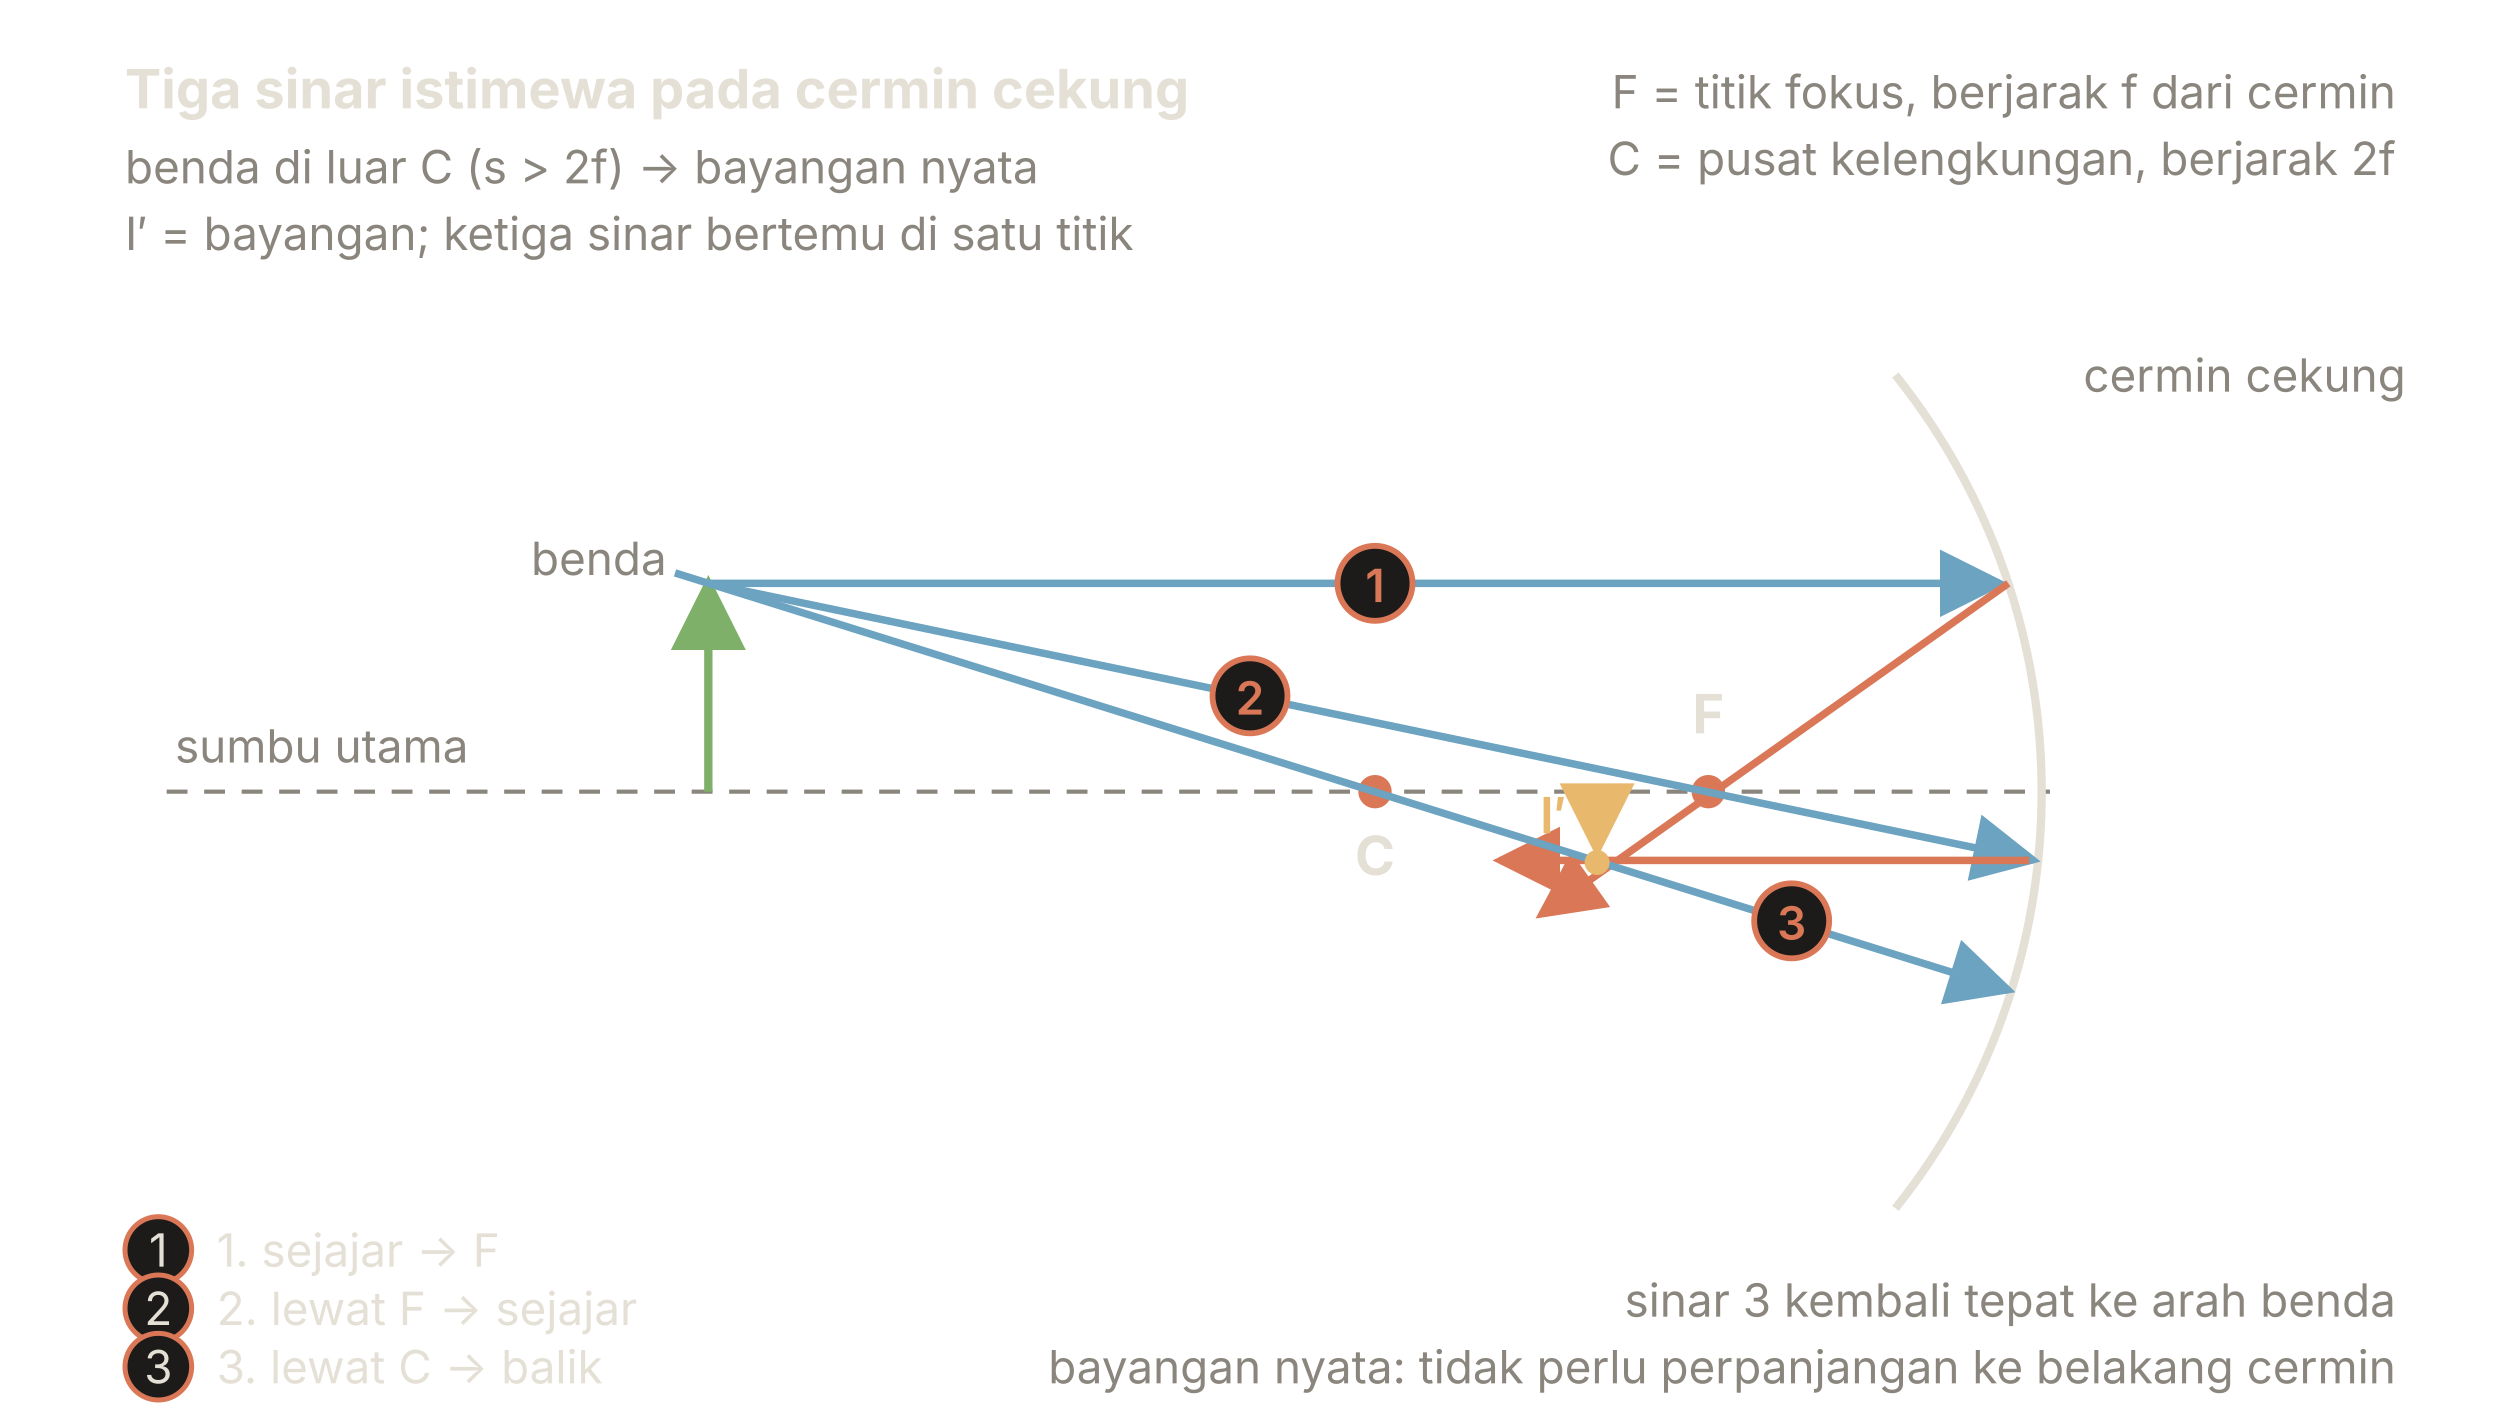
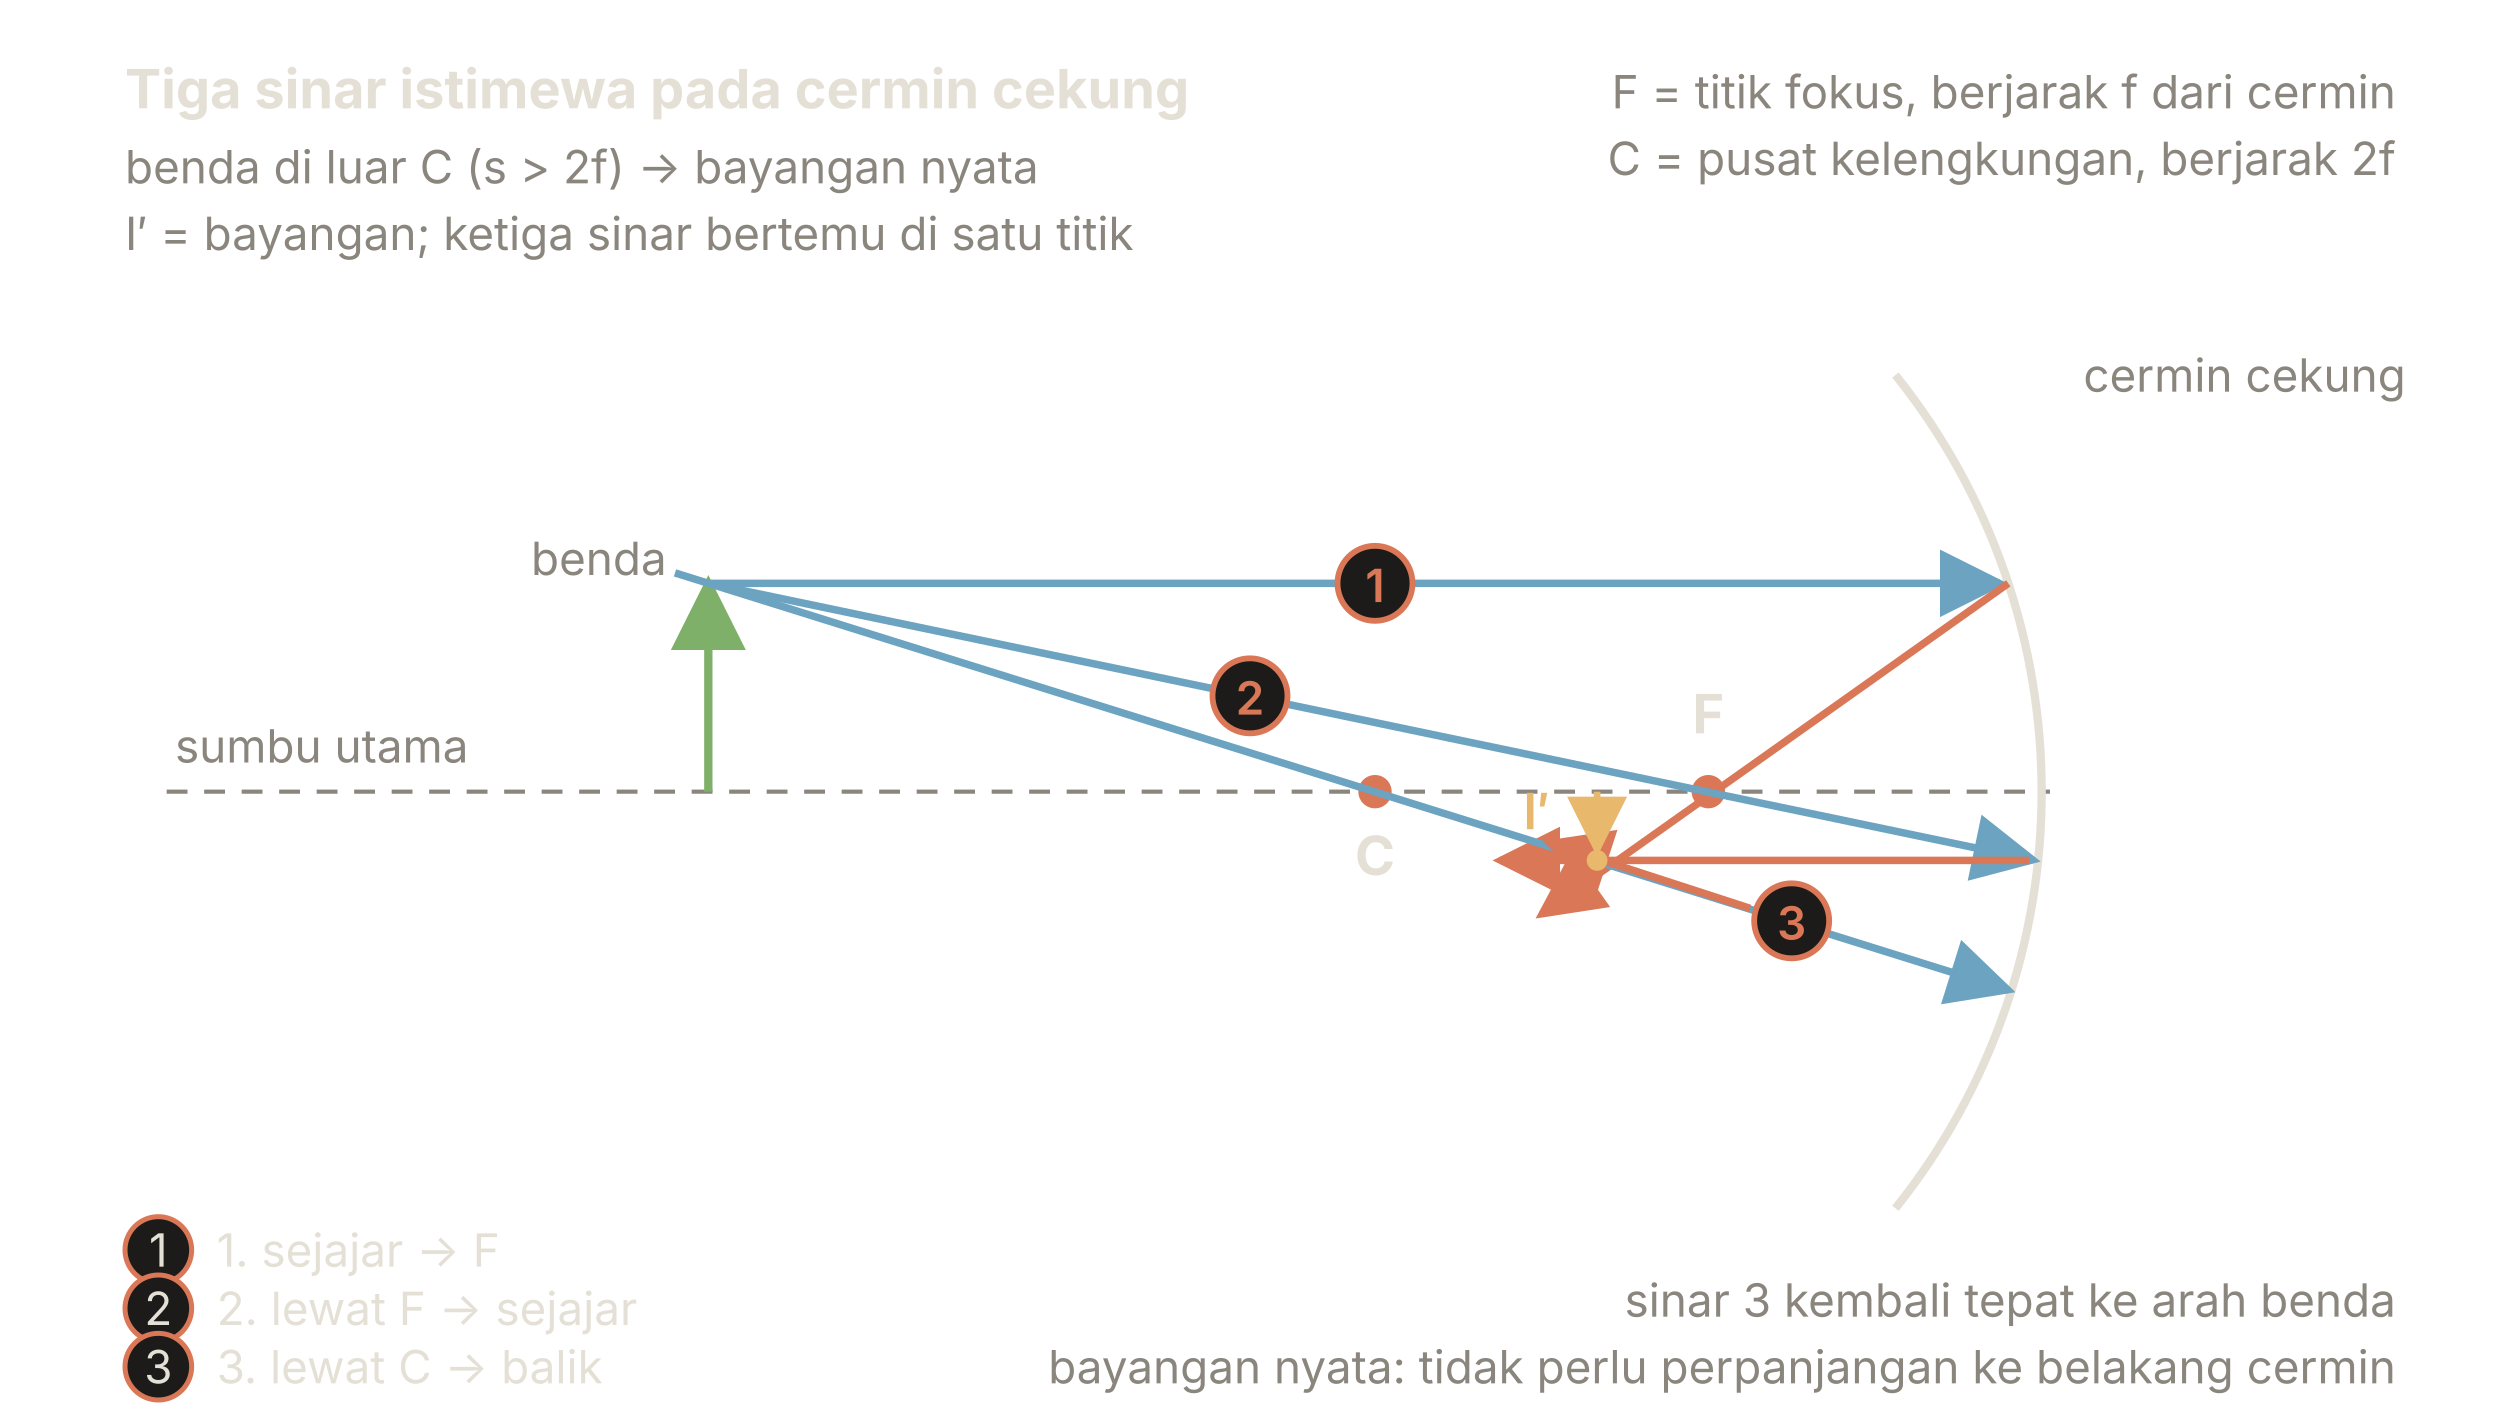
<svg xmlns="http://www.w3.org/2000/svg" viewBox="0 0 600 340" role="img" aria-label="Tiga sinar istimewa pada cermin cekung: sejajar sumbu, lewat fokus, dan lewat pusat kelengkungan">
  <defs>
    <style>
      .t   { font-family: system-ui, -apple-system, "Segoe UI", sans-serif; font-size: 13px; fill: #e5e0d6; }
      .tb  { font-family: system-ui, -apple-system, "Segoe UI", sans-serif; font-size: 13px; fill: #e5e0d6; font-weight: 700; }
      .ts  { font-family: system-ui, -apple-system, "Segoe UI", sans-serif; font-size: 11px; fill: #8a857d; }
      .acc { font-family: system-ui, -apple-system, "Segoe UI", sans-serif; font-size: 13px; fill: #d97757; font-weight: 600; }
      .ax  { stroke: #8a857d; stroke-width: 1; stroke-dasharray: 5 4; }
      .ln  { stroke: #e5e0d6; stroke-width: 2; fill: none; }
      .dim { stroke: #8a857d; stroke-width: 1; fill: none; }
      .vd  { stroke: #6ba3c0; stroke-width: 1.8; marker-end: url(#vb-si); }
      .fa  { stroke: #d97757; stroke-width: 1.8; marker-end: url(#fa-si); }
      .gh  { stroke: #d97757; stroke-width: 1.5; stroke-dasharray: 4 3; }
      .gb  { stroke: #6ba3c0; stroke-width: 1.5; stroke-dasharray: 4 3; }
    </style>
    <marker id="vb-si" markerWidth="9" markerHeight="9" refX="8" refY="4.5" orient="auto">
      <path d="M0,0 L9,4.5 L0,9 Z" fill="#6ba3c0" />
    </marker>
    <marker id="fa-si" markerWidth="9" markerHeight="9" refX="8" refY="4.5" orient="auto">
      <path d="M0,0 L9,4.5 L0,9 Z" fill="#d97757" />
    </marker>
    <marker id="vg-si" markerWidth="9" markerHeight="9" refX="8" refY="4.5" orient="auto">
      <path d="M0,0 L9,4.5 L0,9 Z" fill="#7fb069" />
    </marker>
    <marker id="va-si" markerWidth="9" markerHeight="9" refX="8" refY="4.5" orient="auto">
      <path d="M0,0 L9,4.5 L0,9 Z" fill="#e8b86d" />
    </marker>
  </defs>
  <text class="tb" x="30" y="26">Tiga sinar istimewa pada cermin cekung</text>
  <text class="ts" x="30" y="44">benda di luar C (s &gt; 2f) → bayangan nyata</text>
  <text class="ts" x="30" y="60">I′ = bayangan; ketiga sinar bertemu di satu titik</text>
  <text class="ts" x="575" y="26" text-anchor="end">F = titik fokus, berjarak f dari cermin</text>
  <text class="ts" x="575" y="42" text-anchor="end">C = pusat kelengkungan, berjarak 2f</text>
  <line class="ax" x1="40" y1="190" x2="492" y2="190" />
  <text class="ts" x="42" y="183">sumbu utama</text>
  <path class="ln" d="M 454.9,90 A 160,160 0 0 1 454.9,290" stroke-width="2.5" />
  <text class="ts" x="500" y="94">cermin cekung</text>
  <circle cx="410" cy="190" r="4" fill="#d97757" />
  <text class="tb" x="410" y="176" text-anchor="middle">F</text>
  <circle cx="330" cy="190" r="4" fill="#d97757" />
  <text class="tb" x="330" y="210" text-anchor="middle">C</text>
  <line x1="170" y1="190" x2="170" y2="140" stroke="#7fb069" stroke-width="2" marker-end="url(#vg-si)" />
  <text class="ts" x="160" y="138" text-anchor="end">benda</text>
  <line class="vd" x1="170" y1="140" x2="480" y2="140" />
  <line class="fa" x1="482" y1="140" x2="370" y2="219.4" />
  <circle cx="330" cy="140" r="9" fill="#1c1b19" stroke="#d97757" stroke-width="1.4" />
  <text class="acc" x="330" y="144.5" text-anchor="middle" style="font-size:11px">1</text>
  <line class="vd" x1="170" y1="140" x2="488" y2="206.4" />
  <line class="fa" x1="487" y1="206.5" x2="360" y2="206.5" />
  <circle cx="300" cy="167" r="9" fill="#1c1b19" stroke="#d97757" stroke-width="1.4" />
  <text class="acc" x="300" y="171.5" text-anchor="middle" style="font-size:11px">2</text>
  <line class="vd" x1="162" y1="137.5" x2="482" y2="237.6" />
+   <line x1="420" y1="218" x2="372" y2="202.4" stroke="#d97757" stroke-width="1.8" marker-end="url(#fa-si)" />
  <circle cx="430" cy="221" r="9" fill="#1c1b19" stroke="#d97757" stroke-width="1.4" />
  <text class="acc" x="430" y="225.5" text-anchor="middle" style="font-size:11px">3</text>
-   <circle cx="383.3" cy="207" r="3" fill="#e8b86d" />
-   <line x1="383.3" y1="190" x2="383.3" y2="204" stroke="#e8b86d" stroke-width="2" marker-end="url(#va-si)" />
-   <text class="t" x="376" y="200" text-anchor="end" style="font-size:12px;fill:#e8b86d;font-weight:600">I′</text>
+   <circle cx="383.3" cy="206.5" r="2.5" fill="#e8b86d" />
+   <line x1="383.3" y1="190" x2="383.3" y2="204" stroke="#e8b86d" stroke-width="1.6" marker-end="url(#va-si)" />
+   <text class="t" x="372" y="199" text-anchor="end" style="font-size:12px;fill:#e8b86d;font-weight:600">I′</text>
  <circle cx="38" cy="300" r="8" fill="#1c1b19" stroke="#d97757" stroke-width="1.2" />
  <text class="t" x="38" y="304" text-anchor="middle" style="font-size:11px">1</text>
  <text class="t" x="52" y="304" style="font-size:11px">1. sejajar → F</text>
  <circle cx="38" cy="314" r="8" fill="#1c1b19" stroke="#d97757" stroke-width="1.2" />
  <text class="t" x="38" y="318" text-anchor="middle" style="font-size:11px">2</text>
  <text class="t" x="52" y="318" style="font-size:11px">2. lewat F → sejajar</text>
  <circle cx="38" cy="328" r="8" fill="#1c1b19" stroke="#d97757" stroke-width="1.2" />
  <text class="t" x="38" y="332" text-anchor="middle" style="font-size:11px">3</text>
  <text class="t" x="52" y="332" style="font-size:11px">3. lewat C → balik</text>
  <text class="ts" x="575" y="316" text-anchor="end">sinar 3 kembali tepat ke arah benda</text>
  <text class="ts" x="575" y="332" text-anchor="end">bayangan nyata: tidak perlu perpanjangan ke belakang cermin</text>
</svg>
